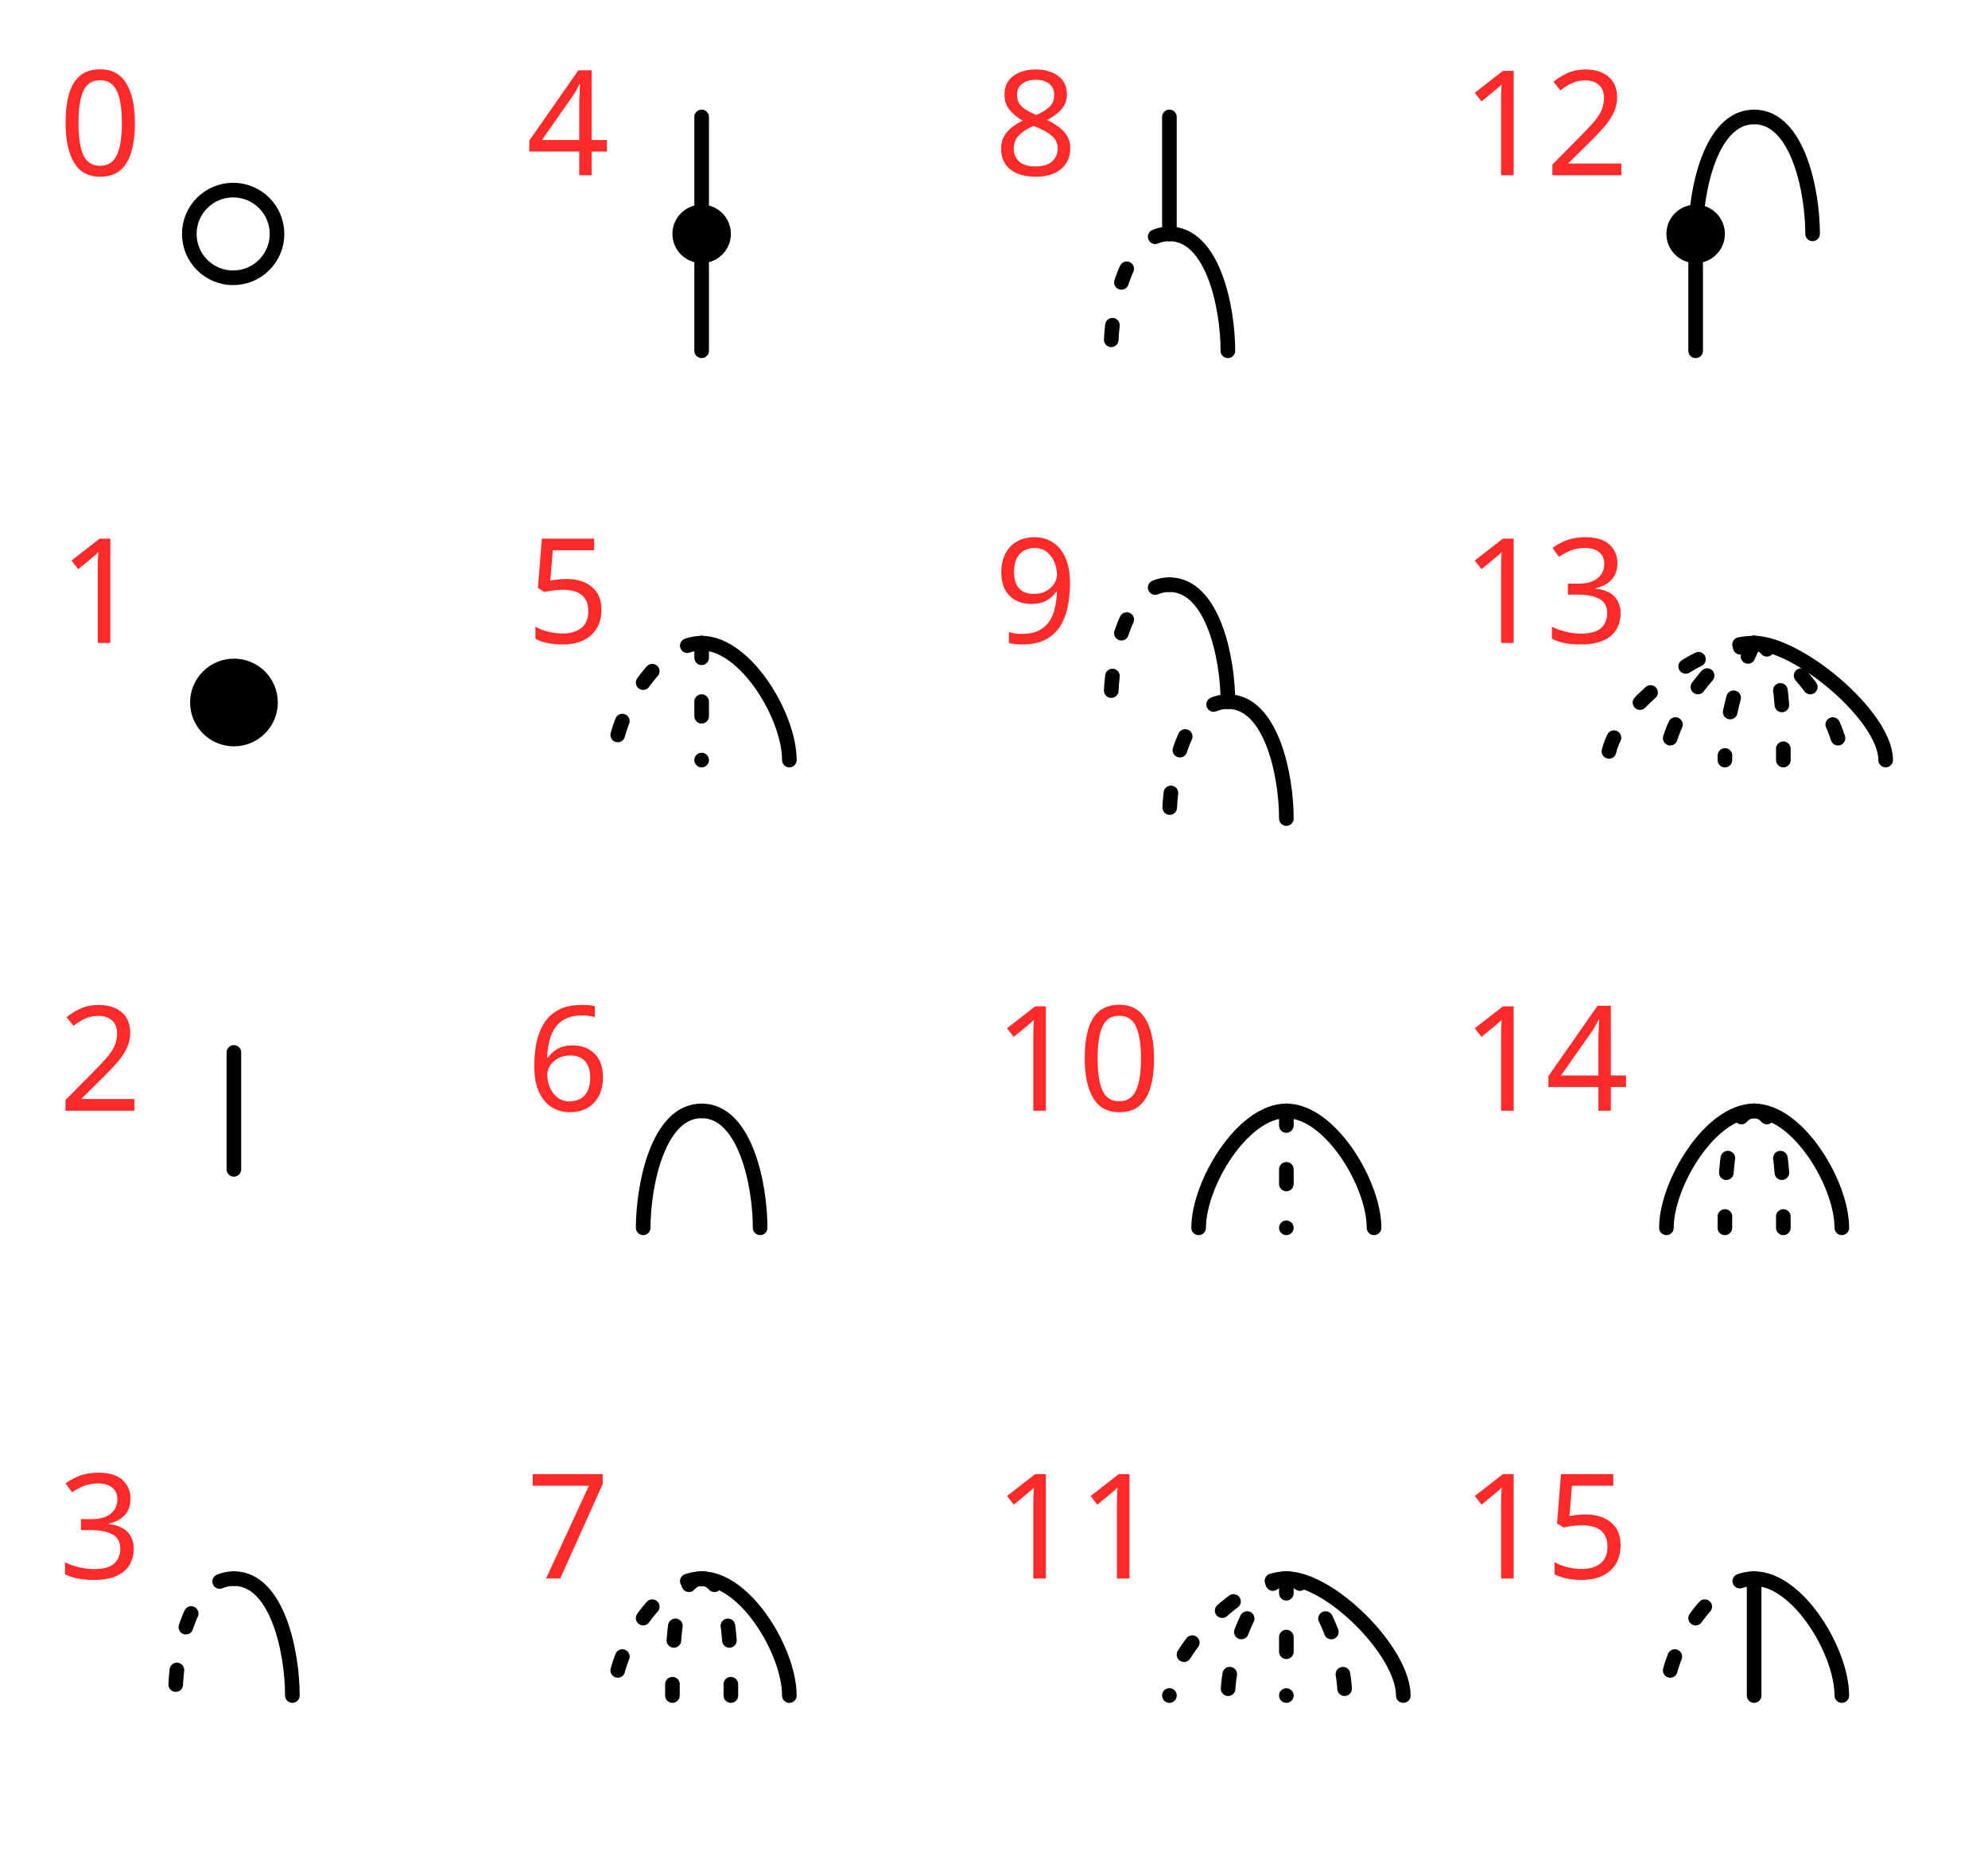
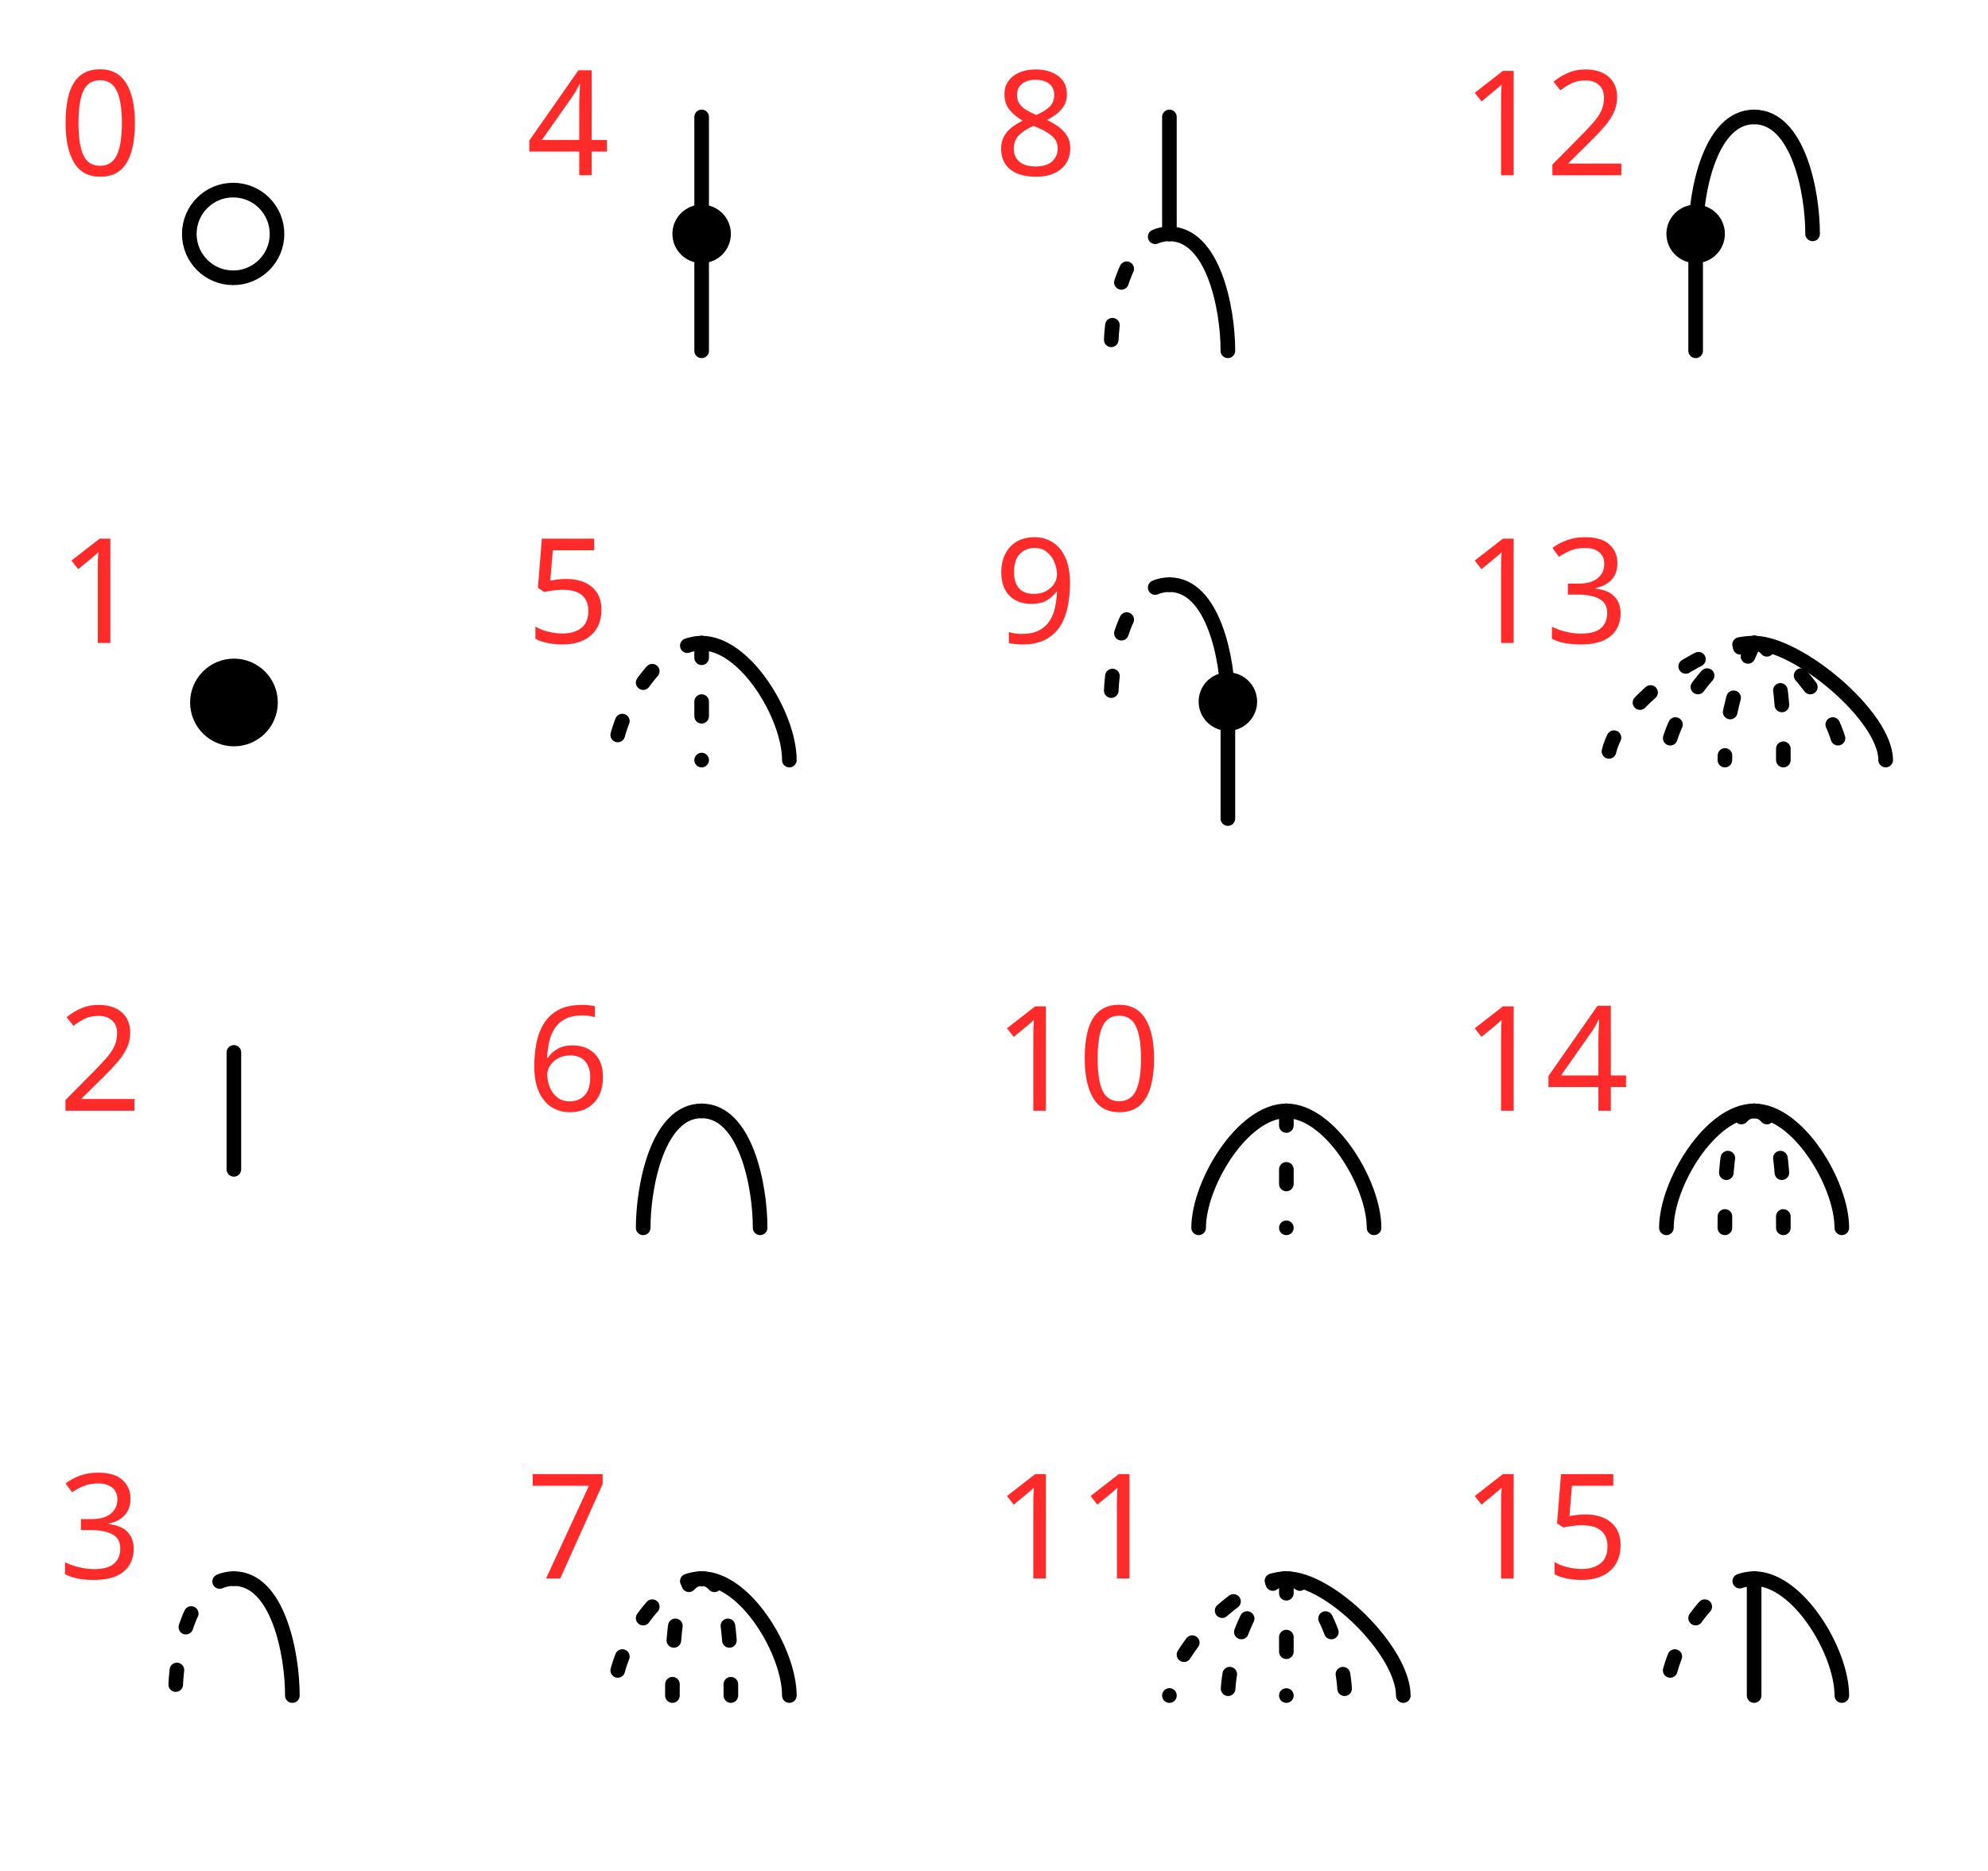
<svg xmlns="http://www.w3.org/2000/svg" width="544" height="512" viewBox="0 0 544 512" id="svg2" version="1.1">
  <defs id="defs4" />
  <g id="layer1" transform="translate(0,-540.3622)">
    <text xml:space="preserve" style="font-style:normal;font-weight:normal;font-size:40px;line-height:125%;font-family:sans-serif;letter-spacing:0px;word-spacing:0px;fill:#ff2a2a;fill-opacity:1;stroke:none;stroke-width:1px;stroke-linecap:butt;stroke-linejoin:miter;stroke-opacity:1" x="15.993" y="716.317" id="text4138-9">
      <tspan id="tspan4140-0" x="15.993" y="716.317">1</tspan>
    </text>
    <text xml:space="preserve" style="font-style:normal;font-weight:normal;font-size:40px;line-height:125%;font-family:sans-serif;letter-spacing:0px;word-spacing:0px;fill:#ff2a2a;fill-opacity:1;stroke:none;stroke-width:1px;stroke-linecap:butt;stroke-linejoin:miter;stroke-opacity:1" x="15.993" y="844.317" id="text4138-98">
      <tspan id="tspan4140-2" x="15.993" y="844.317">2</tspan>
    </text>
    <text xml:space="preserve" style="font-style:normal;font-weight:normal;font-size:40px;line-height:125%;font-family:sans-serif;letter-spacing:0px;word-spacing:0px;fill:#ff2a2a;fill-opacity:1;stroke:none;stroke-width:1px;stroke-linecap:butt;stroke-linejoin:miter;stroke-opacity:1" x="15.993" y="972.317" id="text4138-4">
      <tspan id="tspan4140-9" x="15.993" y="972.317">3</tspan>
    </text>
    <text xml:space="preserve" style="font-style:normal;font-weight:normal;font-size:40px;line-height:125%;font-family:sans-serif;letter-spacing:0px;word-spacing:0px;fill:#ff2a2a;fill-opacity:1;stroke:none;stroke-width:1px;stroke-linecap:butt;stroke-linejoin:miter;stroke-opacity:1" x="15.993" y="588.317" id="text4138-9-1">
      <tspan id="tspan4140-0-4" x="15.993" y="588.317">0</tspan>
    </text>
    <text xml:space="preserve" style="font-style:normal;font-weight:normal;font-size:40px;line-height:125%;font-family:sans-serif;letter-spacing:0px;word-spacing:0px;fill:#ff2a2a;fill-opacity:1;stroke:none;stroke-width:1px;stroke-linecap:butt;stroke-linejoin:miter;stroke-opacity:1" x="143.993" y="716.317" id="text4138-9-9">
      <tspan id="tspan4140-0-9" x="143.993" y="716.317">5</tspan>
    </text>
    <text xml:space="preserve" style="font-style:normal;font-weight:normal;font-size:40px;line-height:125%;font-family:sans-serif;letter-spacing:0px;word-spacing:0px;fill:#ff2a2a;fill-opacity:1;stroke:none;stroke-width:1px;stroke-linecap:butt;stroke-linejoin:miter;stroke-opacity:1" x="143.993" y="844.317" id="text4138-98-5">
      <tspan id="tspan4140-2-5" x="143.993" y="844.317">6</tspan>
    </text>
    <text xml:space="preserve" style="font-style:normal;font-weight:normal;font-size:40px;line-height:125%;font-family:sans-serif;letter-spacing:0px;word-spacing:0px;fill:#ff2a2a;fill-opacity:1;stroke:none;stroke-width:1px;stroke-linecap:butt;stroke-linejoin:miter;stroke-opacity:1" x="143.993" y="972.317" id="text4138-4-0">
      <tspan id="tspan4140-9-0" x="143.993" y="972.317">7</tspan>
    </text>
    <text xml:space="preserve" style="font-style:normal;font-weight:normal;font-size:40px;line-height:125%;font-family:sans-serif;letter-spacing:0px;word-spacing:0px;fill:#ff2a2a;fill-opacity:1;stroke:none;stroke-width:1px;stroke-linecap:butt;stroke-linejoin:miter;stroke-opacity:1" x="143.993" y="588.317" id="text4138-9-1-0">
      <tspan id="tspan4140-0-4-8" x="143.993" y="588.317">4</tspan>
    </text>
    <text xml:space="preserve" style="font-style:normal;font-weight:normal;font-size:40px;line-height:125%;font-family:sans-serif;letter-spacing:0px;word-spacing:0px;fill:#ff2a2a;fill-opacity:1;stroke:none;stroke-width:1px;stroke-linecap:butt;stroke-linejoin:miter;stroke-opacity:1" x="271.993" y="716.317" id="text4138-9-5">
      <tspan id="tspan4140-0-96" x="271.993" y="716.317">9</tspan>
    </text>
    <text xml:space="preserve" style="font-style:normal;font-weight:normal;font-size:40px;line-height:125%;font-family:sans-serif;letter-spacing:0px;word-spacing:0px;fill:#ff2a2a;fill-opacity:1;stroke:none;stroke-width:1px;stroke-linecap:butt;stroke-linejoin:miter;stroke-opacity:1" x="271.993" y="844.317" id="text4138-98-1">
      <tspan id="tspan4140-2-53" x="271.993" y="844.317">10</tspan>
    </text>
    <text xml:space="preserve" style="font-style:normal;font-weight:normal;font-size:40px;line-height:125%;font-family:sans-serif;letter-spacing:0px;word-spacing:0px;fill:#ff2a2a;fill-opacity:1;stroke:none;stroke-width:1px;stroke-linecap:butt;stroke-linejoin:miter;stroke-opacity:1" x="271.993" y="972.317" id="text4138-4-7">
      <tspan id="tspan4140-9-9" x="271.993" y="972.317">11</tspan>
    </text>
    <text xml:space="preserve" style="font-style:normal;font-weight:normal;font-size:40px;line-height:125%;font-family:sans-serif;letter-spacing:0px;word-spacing:0px;fill:#ff2a2a;fill-opacity:1;stroke:none;stroke-width:1px;stroke-linecap:butt;stroke-linejoin:miter;stroke-opacity:1" x="271.993" y="588.317" id="text4138-9-1-1">
      <tspan id="tspan4140-0-4-9" x="271.993" y="588.317">8</tspan>
    </text>
    <text xml:space="preserve" style="font-style:normal;font-weight:normal;font-size:40px;line-height:125%;font-family:sans-serif;letter-spacing:0px;word-spacing:0px;fill:#ff2a2a;fill-opacity:1;stroke:none;stroke-width:1px;stroke-linecap:butt;stroke-linejoin:miter;stroke-opacity:1" x="399.993" y="716.317" id="text4138-9-14">
      <tspan id="tspan4140-0-1" x="399.993" y="716.317">13</tspan>
    </text>
    <text xml:space="preserve" style="font-style:normal;font-weight:normal;font-size:40px;line-height:125%;font-family:sans-serif;letter-spacing:0px;word-spacing:0px;fill:#ff2a2a;fill-opacity:1;stroke:none;stroke-width:1px;stroke-linecap:butt;stroke-linejoin:miter;stroke-opacity:1" x="399.993" y="844.317" id="text4138-98-9">
      <tspan id="tspan4140-2-6" x="399.993" y="844.317">14</tspan>
    </text>
    <text xml:space="preserve" style="font-style:normal;font-weight:normal;font-size:40px;line-height:125%;font-family:sans-serif;letter-spacing:0px;word-spacing:0px;fill:#ff2a2a;fill-opacity:1;stroke:none;stroke-width:1px;stroke-linecap:butt;stroke-linejoin:miter;stroke-opacity:1" x="399.993" y="972.317" id="text4138-4-5">
      <tspan id="tspan4140-9-07" x="399.993" y="972.317">15</tspan>
    </text>
    <text xml:space="preserve" style="font-style:normal;font-weight:normal;font-size:40px;line-height:125%;font-family:sans-serif;letter-spacing:0px;word-spacing:0px;fill:#ff2a2a;fill-opacity:1;stroke:none;stroke-width:1px;stroke-linecap:butt;stroke-linejoin:miter;stroke-opacity:1" x="399.993" y="588.317" id="text4138-9-1-6">
      <tspan id="tspan4140-0-4-2" x="399.993" y="588.317">12</tspan>
    </text>
    <circle style="fill:none;fill-opacity:1;stroke:#000000;stroke-width:4;stroke-linejoin:miter;stroke-miterlimit:4;stroke-dasharray:none;stroke-dashoffset:0;stroke-opacity:1" id="path4286" cx="63.802" cy="604.383" r="12" />
    <path style="fill:none;fill-rule:evenodd;stroke:#000000;stroke-width:4;stroke-linecap:round;stroke-linejoin:miter;stroke-miterlimit:4;stroke-dasharray:none;stroke-opacity:1" d="m 64,828.362 0,32" id="path4290" />
    <path style="fill:none;fill-rule:evenodd;stroke:#000000;stroke-width:4;stroke-linecap:round;stroke-linejoin:bevel;stroke-miterlimit:4;stroke-dasharray:none;stroke-opacity:1" d="M 80,1004.362 C 80.024,992.833 76,972.362 64,972.362" id="path4305" />
    <path style="fill:none;fill-rule:evenodd;stroke:#000000;stroke-width:4;stroke-linecap:round;stroke-linejoin:bevel;stroke-miterlimit:4;stroke-dasharray:4, 12;stroke-dashoffset:0;stroke-opacity:1" d="m 64,972.362 c -12,0 -16,20 -16,32" id="path4301" />
    <path style="fill:none;fill-rule:evenodd;stroke:#000000;stroke-width:4;stroke-linecap:round;stroke-linejoin:bevel;stroke-miterlimit:4;stroke-dasharray:none;stroke-opacity:1" d="m 216,748.362 c 0,-12 -12,-32 -24,-32" id="path4305-7" />
    <path style="fill:none;fill-rule:evenodd;stroke:#000000;stroke-width:4;stroke-linecap:round;stroke-linejoin:bevel;stroke-miterlimit:4;stroke-dasharray:4, 12;stroke-dashoffset:0;stroke-opacity:1" d="m 192,716.362 c -12,0 -24,20 -24,32" id="path4301-7" />
    <path style="fill:none;fill-rule:evenodd;stroke:#000000;stroke-width:4;stroke-linecap:round;stroke-linejoin:bevel;stroke-miterlimit:4;stroke-dasharray:4, 12;stroke-dashoffset:0;stroke-opacity:1" d="m 192,716.362 0,32" id="path4301-7-6" />
    <path style="fill:none;fill-rule:evenodd;stroke:#000000;stroke-width:4;stroke-linecap:round;stroke-linejoin:bevel;stroke-miterlimit:4;stroke-dasharray:none;stroke-opacity:1" d="m 208,876.362 c 0.024,-11.529 -4,-32 -16,-32" id="path4305-78" />
    <path style="fill:none;fill-rule:evenodd;stroke:#000000;stroke-width:4;stroke-linecap:round;stroke-linejoin:bevel;stroke-miterlimit:4;stroke-dasharray:none;stroke-opacity:1" d="m 176,876.362 c 0.024,-11.529 4,-32 16,-32" id="path4305-78-3" />
    <path style="fill:none;fill-rule:evenodd;stroke:#000000;stroke-width:4;stroke-linecap:round;stroke-linejoin:bevel;stroke-miterlimit:4;stroke-dasharray:none;stroke-opacity:1" d="m 216,1004.362 c 0,-12 -12,-32 -24,-32" id="path4305-7-4" />
    <path style="fill:none;fill-rule:evenodd;stroke:#000000;stroke-width:4;stroke-linecap:round;stroke-linejoin:bevel;stroke-miterlimit:4;stroke-dasharray:4, 12;stroke-dashoffset:0;stroke-opacity:1" d="m 192,972.362 c -12,0 -24,20 -24,32" id="path4301-7-8" />
    <path style="fill:none;fill-rule:evenodd;stroke:#000000;stroke-width:4;stroke-linecap:round;stroke-linejoin:bevel;stroke-miterlimit:4;stroke-dasharray:4, 12;stroke-dashoffset:0;stroke-opacity:1" d="m 192,972.362 c -8,0 -8,20 -8,32" id="path4301-7-6-3" />
    <path style="fill:none;fill-rule:evenodd;stroke:#000000;stroke-width:4;stroke-linecap:round;stroke-linejoin:bevel;stroke-miterlimit:4;stroke-dasharray:4, 12;stroke-dashoffset:0;stroke-opacity:1" d="m 192,972.362 c 8,0 8,20 8,32" id="path4301-7-6-3-5" />
    <circle style="fill:#000000;fill-opacity:1;stroke:none;stroke-width:4;stroke-linejoin:miter;stroke-miterlimit:4;stroke-dasharray:none;stroke-dashoffset:0;stroke-opacity:1" id="path4286-8" cx="64.021" cy="732.602" r="12" />
    <path style="fill:none;fill-rule:evenodd;stroke:#000000;stroke-width:4;stroke-linecap:round;stroke-linejoin:miter;stroke-miterlimit:4;stroke-dasharray:none;stroke-opacity:1" d="m 192,572.362 0,32" id="path4290-8" />
    <path style="fill:none;fill-rule:evenodd;stroke:#000000;stroke-width:4;stroke-linecap:round;stroke-linejoin:miter;stroke-miterlimit:4;stroke-dasharray:none;stroke-opacity:1" d="m 192,604.362 0,32" id="path4290-8-4" />
    <circle style="fill:#000000;fill-opacity:1;stroke:none;stroke-width:4;stroke-linecap:round;stroke-linejoin:bevel;stroke-miterlimit:4;stroke-dasharray:4, 12;stroke-dashoffset:0;stroke-opacity:1" id="path4466" cx="192" cy="604.362" r="8" />
    <path style="fill:none;fill-rule:evenodd;stroke:#000000;stroke-width:4;stroke-linecap:round;stroke-linejoin:miter;stroke-miterlimit:4;stroke-dasharray:none;stroke-opacity:1" d="m 320,572.362 0,32" id="path4290-8-9" />
    <path style="fill:none;fill-rule:evenodd;stroke:#000000;stroke-width:4;stroke-linecap:round;stroke-linejoin:bevel;stroke-miterlimit:4;stroke-dasharray:none;stroke-opacity:1" d="m 336,636.362 c 0.024,-11.529 -4,-32 -16,-32" id="path4305-9" />
    <path style="fill:none;fill-rule:evenodd;stroke:#000000;stroke-width:4;stroke-linecap:round;stroke-linejoin:bevel;stroke-miterlimit:4;stroke-dasharray:4, 12;stroke-dashoffset:0;stroke-opacity:1" d="m 320,604.362 c -12,0 -16,20 -16,32" id="path4301-1" />
    <path style="fill:none;fill-rule:evenodd;stroke:#000000;stroke-width:4;stroke-linecap:round;stroke-linejoin:bevel;stroke-miterlimit:4;stroke-dasharray:none;stroke-opacity:1" d="m 336,732.362 c 0.024,-11.529 -4,-32 -16,-32" id="path4305-2" />
    <path style="fill:none;fill-rule:evenodd;stroke:#000000;stroke-width:4;stroke-linecap:round;stroke-linejoin:bevel;stroke-miterlimit:4;stroke-dasharray:4, 12;stroke-dashoffset:0;stroke-opacity:1" d="m 320,700.362 c -12,0 -16,20 -16,32" id="path4301-8" />
-     <path style="fill:none;fill-rule:evenodd;stroke:#000000;stroke-width:4;stroke-linecap:round;stroke-linejoin:bevel;stroke-miterlimit:4;stroke-dasharray:none;stroke-opacity:1" d="m 352,764.362 c 0.024,-11.529 -4,-32 -16,-32" id="path4305-4" />
-     <path style="fill:none;fill-rule:evenodd;stroke:#000000;stroke-width:4;stroke-linecap:round;stroke-linejoin:bevel;stroke-miterlimit:4;stroke-dasharray:4, 12;stroke-dashoffset:0;stroke-opacity:1" d="m 336,732.362 c -12,0 -16,20 -16,32" id="path4301-6" />
    <path style="fill:none;fill-rule:evenodd;stroke:#000000;stroke-width:4;stroke-linecap:round;stroke-linejoin:bevel;stroke-miterlimit:4;stroke-dasharray:none;stroke-opacity:1" d="m 376,876.362 c 0,-12 -12,-32 -24,-32" id="path4305-7-9" />
    <path style="fill:none;fill-rule:evenodd;stroke:#000000;stroke-width:4;stroke-linecap:round;stroke-linejoin:bevel;stroke-miterlimit:4;stroke-dasharray:none;stroke-dashoffset:0;stroke-opacity:1" d="m 352,844.362 c -12,0 -24,20 -24,32" id="path4301-7-3" />
    <path style="fill:none;fill-rule:evenodd;stroke:#000000;stroke-width:4;stroke-linecap:round;stroke-linejoin:bevel;stroke-miterlimit:4;stroke-dasharray:4, 12;stroke-dashoffset:0;stroke-opacity:1" d="m 352,844.362 0,32" id="path4301-7-6-2" />
    <path style="fill:none;fill-rule:evenodd;stroke:#000000;stroke-width:4;stroke-linecap:round;stroke-linejoin:bevel;stroke-miterlimit:4;stroke-dasharray:none;stroke-opacity:1" d="m 384,1004.362 c 0,-12 -20,-32 -32,-32" id="path4305-7-4-6" />
    <path style="fill:none;fill-rule:evenodd;stroke:#000000;stroke-width:4;stroke-linecap:round;stroke-linejoin:bevel;stroke-miterlimit:4;stroke-dasharray:4, 12;stroke-dashoffset:0;stroke-opacity:1" d="m 352,972.362 c -12,0 -32,20 -32,32" id="path4301-7-8-3" />
    <path style="fill:none;fill-rule:evenodd;stroke:#000000;stroke-width:4;stroke-linecap:round;stroke-linejoin:bevel;stroke-miterlimit:4;stroke-dasharray:4, 12;stroke-dashoffset:0;stroke-opacity:1" d="m 352,972.362 c -8,0 -16,20 -16,32" id="path4301-7-6-3-1" />
    <path style="fill:none;fill-rule:evenodd;stroke:#000000;stroke-width:4;stroke-linecap:round;stroke-linejoin:bevel;stroke-miterlimit:4;stroke-dasharray:4, 12;stroke-dashoffset:0;stroke-opacity:1" d="m 352,972.362 c 8,0 16,20 16,32" id="path4301-7-6-3-5-2" />
    <path style="fill:none;fill-rule:evenodd;stroke:#000000;stroke-width:4;stroke-linecap:round;stroke-linejoin:bevel;stroke-miterlimit:4;stroke-dasharray:4, 12;stroke-dashoffset:0;stroke-opacity:1" d="m 352,972.362 0,32" id="path4301-7-6-3-1-5" />
    <path style="fill:none;fill-rule:evenodd;stroke:#000000;stroke-width:4;stroke-linecap:round;stroke-linejoin:bevel;stroke-miterlimit:4;stroke-dasharray:none;stroke-opacity:1" d="m 496,604.362 c 0.024,-11.529 -4,-32 -16,-32" id="path4305-78-4" />
    <path style="fill:none;fill-rule:evenodd;stroke:#000000;stroke-width:4;stroke-linecap:round;stroke-linejoin:bevel;stroke-miterlimit:4;stroke-dasharray:none;stroke-opacity:1" d="m 464,604.362 c 0.024,-11.529 4,-32 16,-32" id="path4305-78-3-5" />
    <path style="fill:none;fill-rule:evenodd;stroke:#000000;stroke-width:4;stroke-linecap:round;stroke-linejoin:miter;stroke-miterlimit:4;stroke-dasharray:none;stroke-opacity:1" d="m 464,604.362 0,32" id="path4290-8-4-1" />
    <circle style="fill:#000000;fill-opacity:1;stroke:none;stroke-width:4;stroke-linecap:round;stroke-linejoin:bevel;stroke-miterlimit:4;stroke-dasharray:4, 12;stroke-dashoffset:0;stroke-opacity:1" id="path4466-7" cx="464" cy="604.362" r="8" />
    <path style="fill:none;fill-rule:evenodd;stroke:#000000;stroke-width:4;stroke-linecap:round;stroke-linejoin:bevel;stroke-miterlimit:4;stroke-dasharray:none;stroke-opacity:1" d="m 516,748.362 c 0,-12 -24,-32 -36,-32" id="path4305-7-4-6-2" />
    <path style="fill:none;fill-rule:evenodd;stroke:#000000;stroke-width:4;stroke-linecap:round;stroke-linejoin:bevel;stroke-miterlimit:4;stroke-dasharray:4, 12;stroke-dashoffset:0;stroke-opacity:1" d="m 480,716.362 c -16,0 -40,20 -40,32" id="path4301-7-8-3-9" />
    <path style="fill:none;fill-rule:evenodd;stroke:#000000;stroke-width:4;stroke-linecap:round;stroke-linejoin:bevel;stroke-miterlimit:4;stroke-dasharray:4, 12;stroke-dashoffset:0;stroke-opacity:1" d="m 480,716.362 c -8,0 -24,20 -24,32" id="path4301-7-6-3-1-3" />
    <path style="fill:none;fill-rule:evenodd;stroke:#000000;stroke-width:4;stroke-linecap:round;stroke-linejoin:bevel;stroke-miterlimit:4;stroke-dasharray:4, 12;stroke-dashoffset:0;stroke-opacity:1" d="m 480,716.362 c 8,0 24,20 24,32" id="path4301-7-6-3-5-2-7" />
    <path style="fill:none;fill-rule:evenodd;stroke:#000000;stroke-width:4;stroke-linecap:round;stroke-linejoin:bevel;stroke-miterlimit:4;stroke-dasharray:4, 12;stroke-dashoffset:0;stroke-opacity:1" d="m 480,716.362 c -3.986,8.029 -8,20 -8,32" id="path4301-7-6-3-1-5-8" />
    <path style="fill:none;fill-rule:evenodd;stroke:#000000;stroke-width:4;stroke-linecap:round;stroke-linejoin:bevel;stroke-miterlimit:4;stroke-dasharray:4, 12;stroke-dashoffset:0;stroke-opacity:1" d="m 480,716.362 c 8,0 8,20 8,32" id="path4301-7-6-3-1-5-8-1" />
    <path style="fill:none;fill-rule:evenodd;stroke:#000000;stroke-width:4;stroke-linecap:round;stroke-linejoin:bevel;stroke-miterlimit:4;stroke-dasharray:none;stroke-opacity:1" d="m 504,876.362 c 0,-12 -12,-32 -24,-32" id="path4305-7-4-3" />
    <path style="fill:none;fill-rule:evenodd;stroke:#000000;stroke-width:4;stroke-linecap:round;stroke-linejoin:bevel;stroke-miterlimit:4;stroke-dasharray:none;stroke-dashoffset:0;stroke-opacity:1" d="m 480,844.362 c -12,0 -24,20 -24,32" id="path4301-7-8-5" />
    <path style="fill:none;fill-rule:evenodd;stroke:#000000;stroke-width:4;stroke-linecap:round;stroke-linejoin:bevel;stroke-miterlimit:4;stroke-dasharray:4, 12;stroke-dashoffset:0;stroke-opacity:1" d="m 480,844.362 c -8,0 -8,20 -8,32" id="path4301-7-6-3-3" />
    <path style="fill:none;fill-rule:evenodd;stroke:#000000;stroke-width:4;stroke-linecap:round;stroke-linejoin:bevel;stroke-miterlimit:4;stroke-dasharray:4, 12;stroke-dashoffset:0;stroke-opacity:1" d="m 480,844.362 c 8,0 8,20 8,32" id="path4301-7-6-3-5-4" />
    <path style="fill:none;fill-rule:evenodd;stroke:#000000;stroke-width:4;stroke-linecap:round;stroke-linejoin:bevel;stroke-miterlimit:4;stroke-dasharray:none;stroke-opacity:1" d="m 504,1004.362 c 0,-12 -12,-32 -24,-32" id="path4305-7-5" />
    <path style="fill:none;fill-rule:evenodd;stroke:#000000;stroke-width:4;stroke-linecap:round;stroke-linejoin:bevel;stroke-miterlimit:4;stroke-dasharray:4, 12;stroke-dashoffset:0;stroke-opacity:1" d="m 480,972.362 c -12,0 -24,20 -24,32" id="path4301-7-2" />
    <path style="fill:none;fill-rule:evenodd;stroke:#000000;stroke-width:4;stroke-linecap:round;stroke-linejoin:bevel;stroke-miterlimit:4;stroke-dasharray:none;stroke-dashoffset:0;stroke-opacity:1" d="m 480,972.362 0,32" id="path4301-7-6-7" />
+     <path style="fill:none;fill-rule:evenodd;stroke:#000000;stroke-width:4;stroke-linecap:round;stroke-linejoin:miter;stroke-miterlimit:4;stroke-dasharray:none;stroke-opacity:1" d="m 336,732.362 0,32" id="path4290-8-4-1-9" />
+     <circle style="fill:#000000;fill-opacity:1;stroke:none;stroke-width:4;stroke-linecap:round;stroke-linejoin:bevel;stroke-miterlimit:4;stroke-dasharray:4, 12;stroke-dashoffset:0;stroke-opacity:1" id="path4466-7-2" cx="336" cy="732.362" r="8" />
  </g>
</svg>
